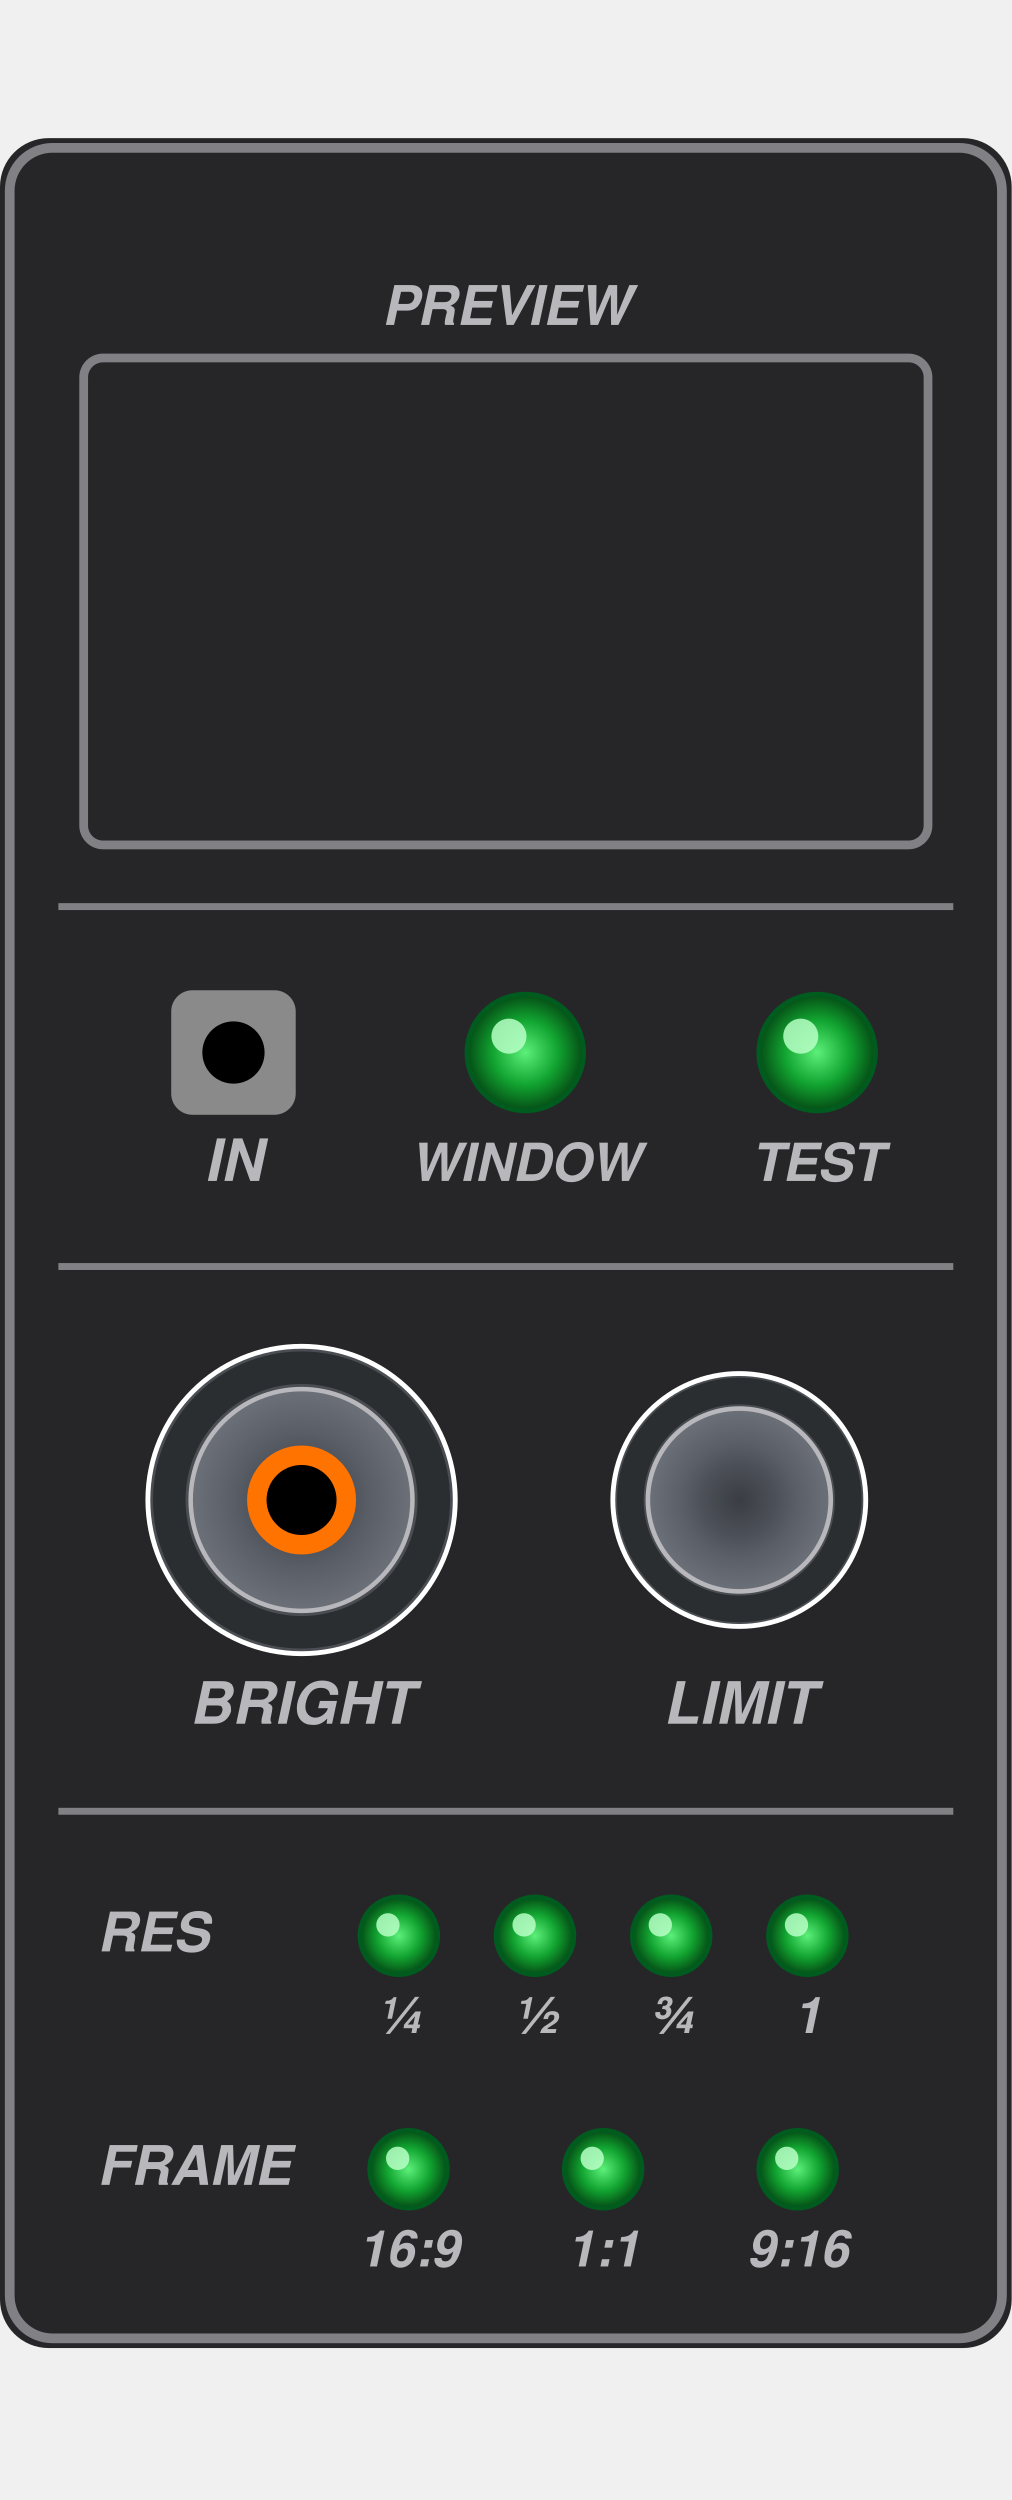
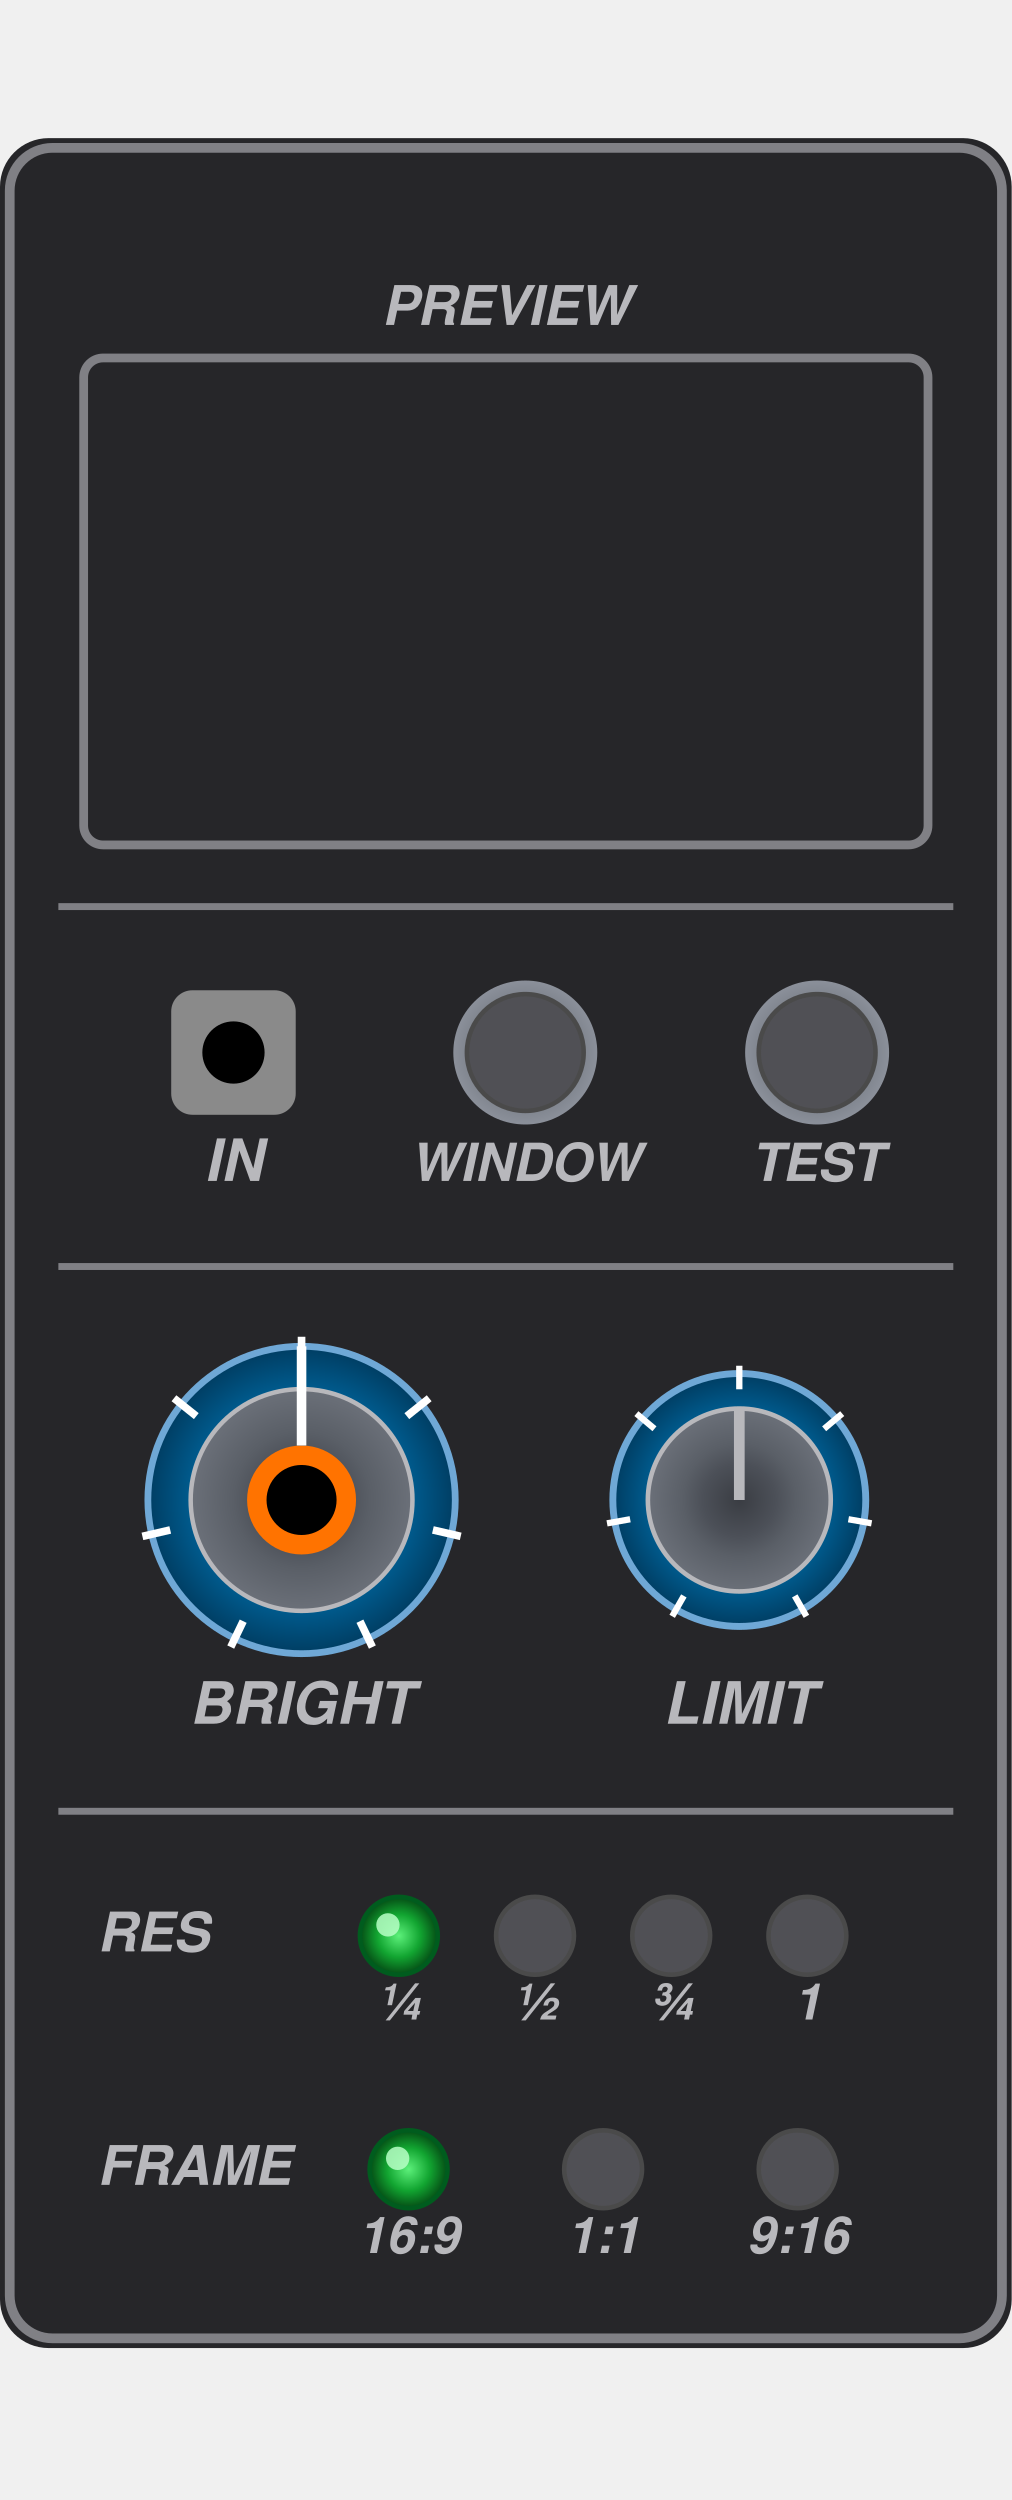
<svg xmlns="http://www.w3.org/2000/svg" width="52mm" height="128.5mm" viewBox="3.9 0 52 128.5" font-family="Arial Narrow, Helvetica, Arial, sans-serif">
  <defs>
+     <linearGradient id="metalStripV" x1="0" y1="0" x2="1" y2="0">
+       <stop offset="0" stop-color="#565a62" />
+       <stop offset="0.45" stop-color="#6a6f78" />
+       <stop offset="0.7" stop-color="#7a7f88" />
+       <stop offset="1" stop-color="#8b909a" />
+     </linearGradient>
+     <linearGradient id="metalStripH" x1="0" y1="0" x2="0" y2="1">
+       <stop offset="0" stop-color="#565a62" />
+       <stop offset="0.45" stop-color="#6a6f78" />
+       <stop offset="0.7" stop-color="#7a7f88" />
+       <stop offset="1" stop-color="#8b909a" />
+     </linearGradient>
+     <radialGradient id="metalDisc">
+       <stop offset="0" stop-color="#565a62" />
+       <stop offset="0.45" stop-color="#6a6f78" />
+       <stop offset="0.7" stop-color="#7a7f88" />
+       <stop offset="1" stop-color="#8b909a" />
+     </radialGradient>
    <radialGradient id="blueRing">
      <stop offset="0" stop-color="#1688cc" />
      <stop offset="0.55" stop-color="#006da8" />
      <stop offset="1" stop-color="#003d62" />
    </radialGradient>
    <radialGradient id="blueDial">
      <stop offset="0" stop-color="#1d79b7" />
      <stop offset="0.6" stop-color="#00639a" />
      <stop offset="1" stop-color="#00456e" />
    </radialGradient>
    <radialGradient id="knobCap">
      <stop offset="0" stop-color="#3a3d43" />
      <stop offset="0.4" stop-color="#4c5058" />
      <stop offset="0.62" stop-color="#5a5f67" />
      <stop offset="1" stop-color="#6b7079" />
    </radialGradient>
    <radialGradient id="redLed">
      <stop offset="0" stop-color="#ff4a4a" />
      <stop offset="0.55" stop-color="#d00000" />
      <stop offset="1" stop-color="#650000" />
    </radialGradient>
    <radialGradient id="greenLed">
      <stop offset="0" stop-color="#5cf07a" />
      <stop offset="0.55" stop-color="#12a531" />
      <stop offset="1" stop-color="#054d15" />
    </radialGradient>
    <radialGradient id="orangeLed">
      <stop offset="0" stop-color="#ffbf5c" />
      <stop offset="0.55" stop-color="#ef7d00" />
      <stop offset="1" stop-color="#7a3a00" />
    </radialGradient>
  </defs>
  <g transform="translate(3.9 7.0994)">
    <rect x="0" y="0" width="52" height="113.591" rx="2.5" fill="#262629" />
    <rect x="0.5" y="0.5" width="51" height="112.591" rx="2.2" fill="none" stroke="#808085" stroke-width="0.5" />
    <text x="26" y="9.6" font-size="2.806" font-weight="700" font-style="italic" fill="#b8b8bc" text-anchor="middle" font-family="Arial Narrow, Helvetica, Arial, sans-serif">PREVIEW</text>
    <rect x="4.3" y="11.3" width="43.4" height="25.03" rx="1" fill="none" stroke="#808085" stroke-width="0.45" />
    <line x1="3" y1="39.5" x2="49" y2="39.5" stroke="#808085" stroke-width="0.355" />
    <g data-wcoast-port="imageIn" data-wcoast-cx="12" data-wcoast-cy="47">
      <rect x="8.80" y="43.80" width="6.40" height="6.40" rx="1.09" fill="#8a8a8a" data-wcoast-role="jackbody" />
      <circle cx="12" cy="47" r="1.6" fill="#000000" data-wcoast-role="jackhole" />
    </g>
    <text x="12" y="53.6" font-size="3.006" font-weight="700" font-style="italic" fill="#b8b8bc" text-anchor="middle" font-family="Arial Narrow, Helvetica, Arial, sans-serif">IN</text>
    <g data-wcoast-param="window">
-       <circle cx="27" cy="47" r="3" fill="url(#greenLed)" stroke="#005c1e" stroke-width="0.237" data-wcoast-role="step-indicator" data-wcoast-step="on" data-wcoast-led="green" />
-       <circle cx="26.16" cy="46.16" r="0.90" fill="#b7ffc6" opacity="0.85" data-wcoast-role="led-gloss" pointer-events="none" />
+       <circle cx="27" cy="47" r="3.70" fill="url(#metalDisc)" pointer-events="none" data-wcoast-role="button-metal" />
+       <circle cx="27" cy="47" r="3" fill="#505055" stroke="#4a4a4a" stroke-width="0.237" data-wcoast-role="step-indicator" data-wcoast-step="on" data-wcoast-led="green" />
+       <circle cx="26.16" cy="46.16" r="0.90" fill="#b7ffc6" opacity="0" data-wcoast-role="led-gloss" pointer-events="none" />
    </g>
    <text x="27" y="53.6" font-size="2.706" font-weight="700" font-style="italic" fill="#b8b8bc" text-anchor="middle" font-family="Arial Narrow, Helvetica, Arial, sans-serif">WINDOW</text>
    <g data-wcoast-param="test">
-       <circle cx="42" cy="47" r="3" fill="url(#greenLed)" stroke="#005c1e" stroke-width="0.237" data-wcoast-role="step-indicator" data-wcoast-step="on" data-wcoast-led="green" />
-       <circle cx="41.16" cy="46.16" r="0.90" fill="#b7ffc6" opacity="0.85" data-wcoast-role="led-gloss" pointer-events="none" />
+       <circle cx="42" cy="47" r="3.70" fill="url(#metalDisc)" pointer-events="none" data-wcoast-role="button-metal" />
+       <circle cx="42" cy="47" r="3" fill="#505055" stroke="#4a4a4a" stroke-width="0.237" data-wcoast-role="step-indicator" data-wcoast-step="on" data-wcoast-led="green" />
+       <circle cx="41.16" cy="46.16" r="0.90" fill="#b7ffc6" opacity="0" data-wcoast-role="led-gloss" pointer-events="none" />
    </g>
    <text x="42" y="53.6" font-size="2.706" font-weight="700" font-style="italic" fill="#b8b8bc" text-anchor="middle" font-family="Arial Narrow, Helvetica, Arial, sans-serif">TEST</text>
    <line x1="3" y1="58" x2="49" y2="58" stroke="#808085" stroke-width="0.355" />
-     <g data-wcoast-param="bright" data-wcoast-cx="15.5" data-wcoast-cy="70" data-wcoast-angle-min="-150" data-wcoast-angle-max="150" data-wcoast-port="brightCv" data-wcoast-depth="brightDepth">
-       <circle cx="15.5" cy="70" r="7.9" fill="#4a4e52" stroke="#ffffff" stroke-width="0.25" data-wcoast-role="rim" />
-       <circle cx="15.5" cy="70" r="6.8" fill="none" stroke="#2b2e31" stroke-width="1.672" data-wcoast-role="gauge-track" />
+     <g data-wcoast-param="bright" data-wcoast-cx="15.5" data-wcoast-cy="70" data-wcoast-angle-min="-150" data-wcoast-angle-max="150" data-wcoast-port="brightCv">
+       <circle cx="15.5" cy="70" r="7.9" fill="url(#blueRing)" stroke="#6fa8d6" stroke-width="0.348" />
      <circle cx="15.5" cy="70" r="5.7" fill="url(#knobCap)" stroke="#b8b8bc" stroke-width="0.232" />
      <circle cx="15.5" cy="70" r="2.8" fill="#ff7300" />
      <circle cx="15.5" cy="70" r="1.8" fill="#000000" data-wcoast-role="jackhole" />
-       <g data-wcoast-role="indicator" data-wcoast-cap="5.7">
-     </g>
+       <g data-wcoast-role="indicator">
+         <line x1="15.50" y1="61.61" x2="15.50" y2="63.08" stroke="#ffffff" stroke-width="0.393" />
+         <line x1="22.06" y1="64.77" x2="20.91" y2="65.69" stroke="#ffffff" stroke-width="0.393" />
+         <line x1="23.68" y1="71.87" x2="22.25" y2="71.54" stroke="#ffffff" stroke-width="0.393" />
+         <line x1="19.14" y1="77.56" x2="18.50" y2="76.23" stroke="#ffffff" stroke-width="0.393" />
+         <line x1="11.86" y1="77.56" x2="12.50" y2="76.23" stroke="#ffffff" stroke-width="0.393" />
+         <line x1="7.32" y1="71.87" x2="8.75" y2="71.54" stroke="#ffffff" stroke-width="0.393" />
+         <line x1="8.94" y1="64.77" x2="10.09" y2="65.69" stroke="#ffffff" stroke-width="0.393" />
+         <line x1="15.5" y1="67.20" x2="15.5" y2="62.10" stroke="#ffffff" stroke-width="0.491" />
+       </g>
    </g>
    <text x="15.5" y="81.5" font-size="3.006" font-weight="700" font-style="italic" fill="#b8b8bc" text-anchor="middle" font-family="Arial Narrow, Helvetica, Arial, sans-serif">BRIGHT</text>
    <g data-wcoast-param="limit" data-wcoast-cx="38" data-wcoast-cy="70" data-wcoast-angle-min="-150" data-wcoast-angle-max="150">
-       <circle cx="38" cy="70" r="6.5" fill="#4a4e52" stroke="#ffffff" stroke-width="0.25" data-wcoast-role="rim" />
-       <circle cx="38" cy="70" r="5.6" fill="none" stroke="#2b2e31" stroke-width="1.368" data-wcoast-role="gauge-track" />
+       <circle cx="38" cy="70" r="6.5" fill="url(#blueRing)" stroke="#6fa8d6" stroke-width="0.355" />
      <circle cx="38" cy="70" r="4.7" fill="url(#knobCap)" stroke="#b8b8bc" stroke-width="0.237" />
-       <g data-wcoast-role="indicator" data-wcoast-cap="4.7">
-     </g>
+       <g data-wcoast-role="indicator">
+         <line x1="35.15" y1="74.93" x2="34.55" y2="75.98" stroke="#ffffff" stroke-width="0.323" />
+         <line x1="32.39" y1="70.99" x2="31.20" y2="71.20" stroke="#ffffff" stroke-width="0.323" />
+         <line x1="33.64" y1="66.34" x2="32.71" y2="65.56" stroke="#ffffff" stroke-width="0.323" />
+         <line x1="38.00" y1="64.31" x2="38.00" y2="63.10" stroke="#ffffff" stroke-width="0.323" />
+         <line x1="42.36" y1="66.34" x2="43.29" y2="65.56" stroke="#ffffff" stroke-width="0.323" />
+         <line x1="43.61" y1="70.99" x2="44.80" y2="71.20" stroke="#ffffff" stroke-width="0.323" />
+         <line x1="40.85" y1="74.93" x2="41.45" y2="75.98" stroke="#ffffff" stroke-width="0.323" />
+         <line x1="38" y1="70" x2="38" y2="65.30" stroke="#b8b8bc" stroke-width="0.55" />
+       </g>
    </g>
    <text x="38" y="81.5" font-size="3.006" font-weight="700" font-style="italic" fill="#b8b8bc" text-anchor="middle" font-family="Arial Narrow, Helvetica, Arial, sans-serif">LIMIT</text>
    <line x1="3" y1="86" x2="49" y2="86" stroke="#808085" stroke-width="0.355" />
    <text x="5" y="93.2" font-size="2.806" font-weight="700" font-style="italic" fill="#b8b8bc" text-anchor="start" font-family="Arial Narrow, Helvetica, Arial, sans-serif">RES</text>
    <g data-wcoast-param="res">
      <circle cx="20.5" cy="92.4" r="2" fill="url(#greenLed)" stroke="#005c1e" stroke-width="0.237" data-wcoast-role="step-indicator" data-wcoast-step="qtr" data-wcoast-led="green" />
      <circle cx="19.94" cy="91.84" r="0.60" fill="#b7ffc6" opacity="0.85" data-wcoast-role="led-gloss" pointer-events="none" />
-       <text x="20.5" y="97.4" font-size="2.606" font-weight="700" font-style="italic" fill="#b8b8bc" text-anchor="middle" font-family="Arial Narrow, Helvetica, Arial, sans-serif">¼</text>
-       <circle cx="27.5" cy="92.4" r="2" fill="url(#greenLed)" stroke="#005c1e" stroke-width="0.237" data-wcoast-role="step-indicator" data-wcoast-step="half" data-wcoast-led="green" />
-       <circle cx="26.94" cy="91.84" r="0.60" fill="#b7ffc6" opacity="0.85" data-wcoast-role="led-gloss" pointer-events="none" />
-       <text x="27.5" y="97.4" font-size="2.606" font-weight="700" font-style="italic" fill="#b8b8bc" text-anchor="middle" font-family="Arial Narrow, Helvetica, Arial, sans-serif">½</text>
-       <circle cx="34.5" cy="92.4" r="2" fill="url(#greenLed)" stroke="#005c1e" stroke-width="0.237" data-wcoast-role="step-indicator" data-wcoast-step="threeQ" data-wcoast-led="green" />
-       <circle cx="33.94" cy="91.84" r="0.60" fill="#b7ffc6" opacity="0.85" data-wcoast-role="led-gloss" pointer-events="none" />
-       <text x="34.5" y="97.4" font-size="2.606" font-weight="700" font-style="italic" fill="#b8b8bc" text-anchor="middle" font-family="Arial Narrow, Helvetica, Arial, sans-serif">¾</text>
-       <circle cx="41.5" cy="92.4" r="2" fill="url(#greenLed)" stroke="#005c1e" stroke-width="0.237" data-wcoast-role="step-indicator" data-wcoast-step="full" data-wcoast-led="green" />
-       <circle cx="40.94" cy="91.84" r="0.60" fill="#b7ffc6" opacity="0.85" data-wcoast-role="led-gloss" pointer-events="none" />
-       <text x="41.5" y="97.4" font-size="2.606" font-weight="700" font-style="italic" fill="#b8b8bc" text-anchor="middle" font-family="Arial Narrow, Helvetica, Arial, sans-serif">1</text>
+       <text x="20.5" y="96.7" font-size="2.606" font-weight="700" font-style="italic" fill="#b8b8bc" text-anchor="middle" font-family="Arial Narrow, Helvetica, Arial, sans-serif">¼</text>
+       <circle cx="27.5" cy="92.4" r="2" fill="#505055" stroke="#4a4a4a" stroke-width="0.237" data-wcoast-role="step-indicator" data-wcoast-step="half" data-wcoast-led="green" />
+       <circle cx="26.94" cy="91.84" r="0.60" fill="#b7ffc6" opacity="0" data-wcoast-role="led-gloss" pointer-events="none" />
+       <text x="27.5" y="96.7" font-size="2.606" font-weight="700" font-style="italic" fill="#b8b8bc" text-anchor="middle" font-family="Arial Narrow, Helvetica, Arial, sans-serif">½</text>
+       <circle cx="34.5" cy="92.4" r="2" fill="#505055" stroke="#4a4a4a" stroke-width="0.237" data-wcoast-role="step-indicator" data-wcoast-step="threeQ" data-wcoast-led="green" />
+       <circle cx="33.94" cy="91.84" r="0.60" fill="#b7ffc6" opacity="0" data-wcoast-role="led-gloss" pointer-events="none" />
+       <text x="34.5" y="96.7" font-size="2.606" font-weight="700" font-style="italic" fill="#b8b8bc" text-anchor="middle" font-family="Arial Narrow, Helvetica, Arial, sans-serif">¾</text>
+       <circle cx="41.5" cy="92.4" r="2" fill="#505055" stroke="#4a4a4a" stroke-width="0.237" data-wcoast-role="step-indicator" data-wcoast-step="full" data-wcoast-led="green" />
+       <circle cx="40.94" cy="91.84" r="0.60" fill="#b7ffc6" opacity="0" data-wcoast-role="led-gloss" pointer-events="none" />
+       <text x="41.5" y="96.7" font-size="2.606" font-weight="700" font-style="italic" fill="#b8b8bc" text-anchor="middle" font-family="Arial Narrow, Helvetica, Arial, sans-serif">1</text>
    </g>
    <text x="5" y="105.2" font-size="2.806" font-weight="700" font-style="italic" fill="#b8b8bc" text-anchor="start" font-family="Arial Narrow, Helvetica, Arial, sans-serif">FRAME</text>
    <g data-wcoast-param="frame">
      <circle cx="21" cy="104.4" r="2" fill="url(#greenLed)" stroke="#005c1e" stroke-width="0.237" data-wcoast-role="step-indicator" data-wcoast-step="16:9" data-wcoast-led="green" />
      <circle cx="20.44" cy="103.84" r="0.60" fill="#b7ffc6" opacity="0.85" data-wcoast-role="led-gloss" pointer-events="none" />
-       <text x="21" y="109.4" font-size="2.606" font-weight="700" font-style="italic" fill="#b8b8bc" text-anchor="middle" font-family="Arial Narrow, Helvetica, Arial, sans-serif">16:9</text>
-       <circle cx="31" cy="104.4" r="2" fill="url(#greenLed)" stroke="#005c1e" stroke-width="0.237" data-wcoast-role="step-indicator" data-wcoast-step="1:1" data-wcoast-led="green" />
-       <circle cx="30.44" cy="103.84" r="0.60" fill="#b7ffc6" opacity="0.85" data-wcoast-role="led-gloss" pointer-events="none" />
-       <text x="31" y="109.4" font-size="2.606" font-weight="700" font-style="italic" fill="#b8b8bc" text-anchor="middle" font-family="Arial Narrow, Helvetica, Arial, sans-serif">1:1</text>
-       <circle cx="41" cy="104.4" r="2" fill="url(#greenLed)" stroke="#005c1e" stroke-width="0.237" data-wcoast-role="step-indicator" data-wcoast-step="9:16" data-wcoast-led="green" />
-       <circle cx="40.44" cy="103.84" r="0.60" fill="#b7ffc6" opacity="0.85" data-wcoast-role="led-gloss" pointer-events="none" />
-       <text x="41" y="109.4" font-size="2.606" font-weight="700" font-style="italic" fill="#b8b8bc" text-anchor="middle" font-family="Arial Narrow, Helvetica, Arial, sans-serif">9:16</text>
+       <text x="21" y="108.7" font-size="2.606" font-weight="700" font-style="italic" fill="#b8b8bc" text-anchor="middle" font-family="Arial Narrow, Helvetica, Arial, sans-serif">16:9</text>
+       <circle cx="31" cy="104.4" r="2" fill="#505055" stroke="#4a4a4a" stroke-width="0.237" data-wcoast-role="step-indicator" data-wcoast-step="1:1" data-wcoast-led="green" />
+       <circle cx="30.44" cy="103.84" r="0.60" fill="#b7ffc6" opacity="0" data-wcoast-role="led-gloss" pointer-events="none" />
+       <text x="31" y="108.7" font-size="2.606" font-weight="700" font-style="italic" fill="#b8b8bc" text-anchor="middle" font-family="Arial Narrow, Helvetica, Arial, sans-serif">1:1</text>
+       <circle cx="41" cy="104.4" r="2" fill="#505055" stroke="#4a4a4a" stroke-width="0.237" data-wcoast-role="step-indicator" data-wcoast-step="9:16" data-wcoast-led="green" />
+       <circle cx="40.44" cy="103.84" r="0.60" fill="#b7ffc6" opacity="0" data-wcoast-role="led-gloss" pointer-events="none" />
+       <text x="41" y="108.7" font-size="2.606" font-weight="700" font-style="italic" fill="#b8b8bc" text-anchor="middle" font-family="Arial Narrow, Helvetica, Arial, sans-serif">9:16</text>
    </g>
  </g>
</svg>
